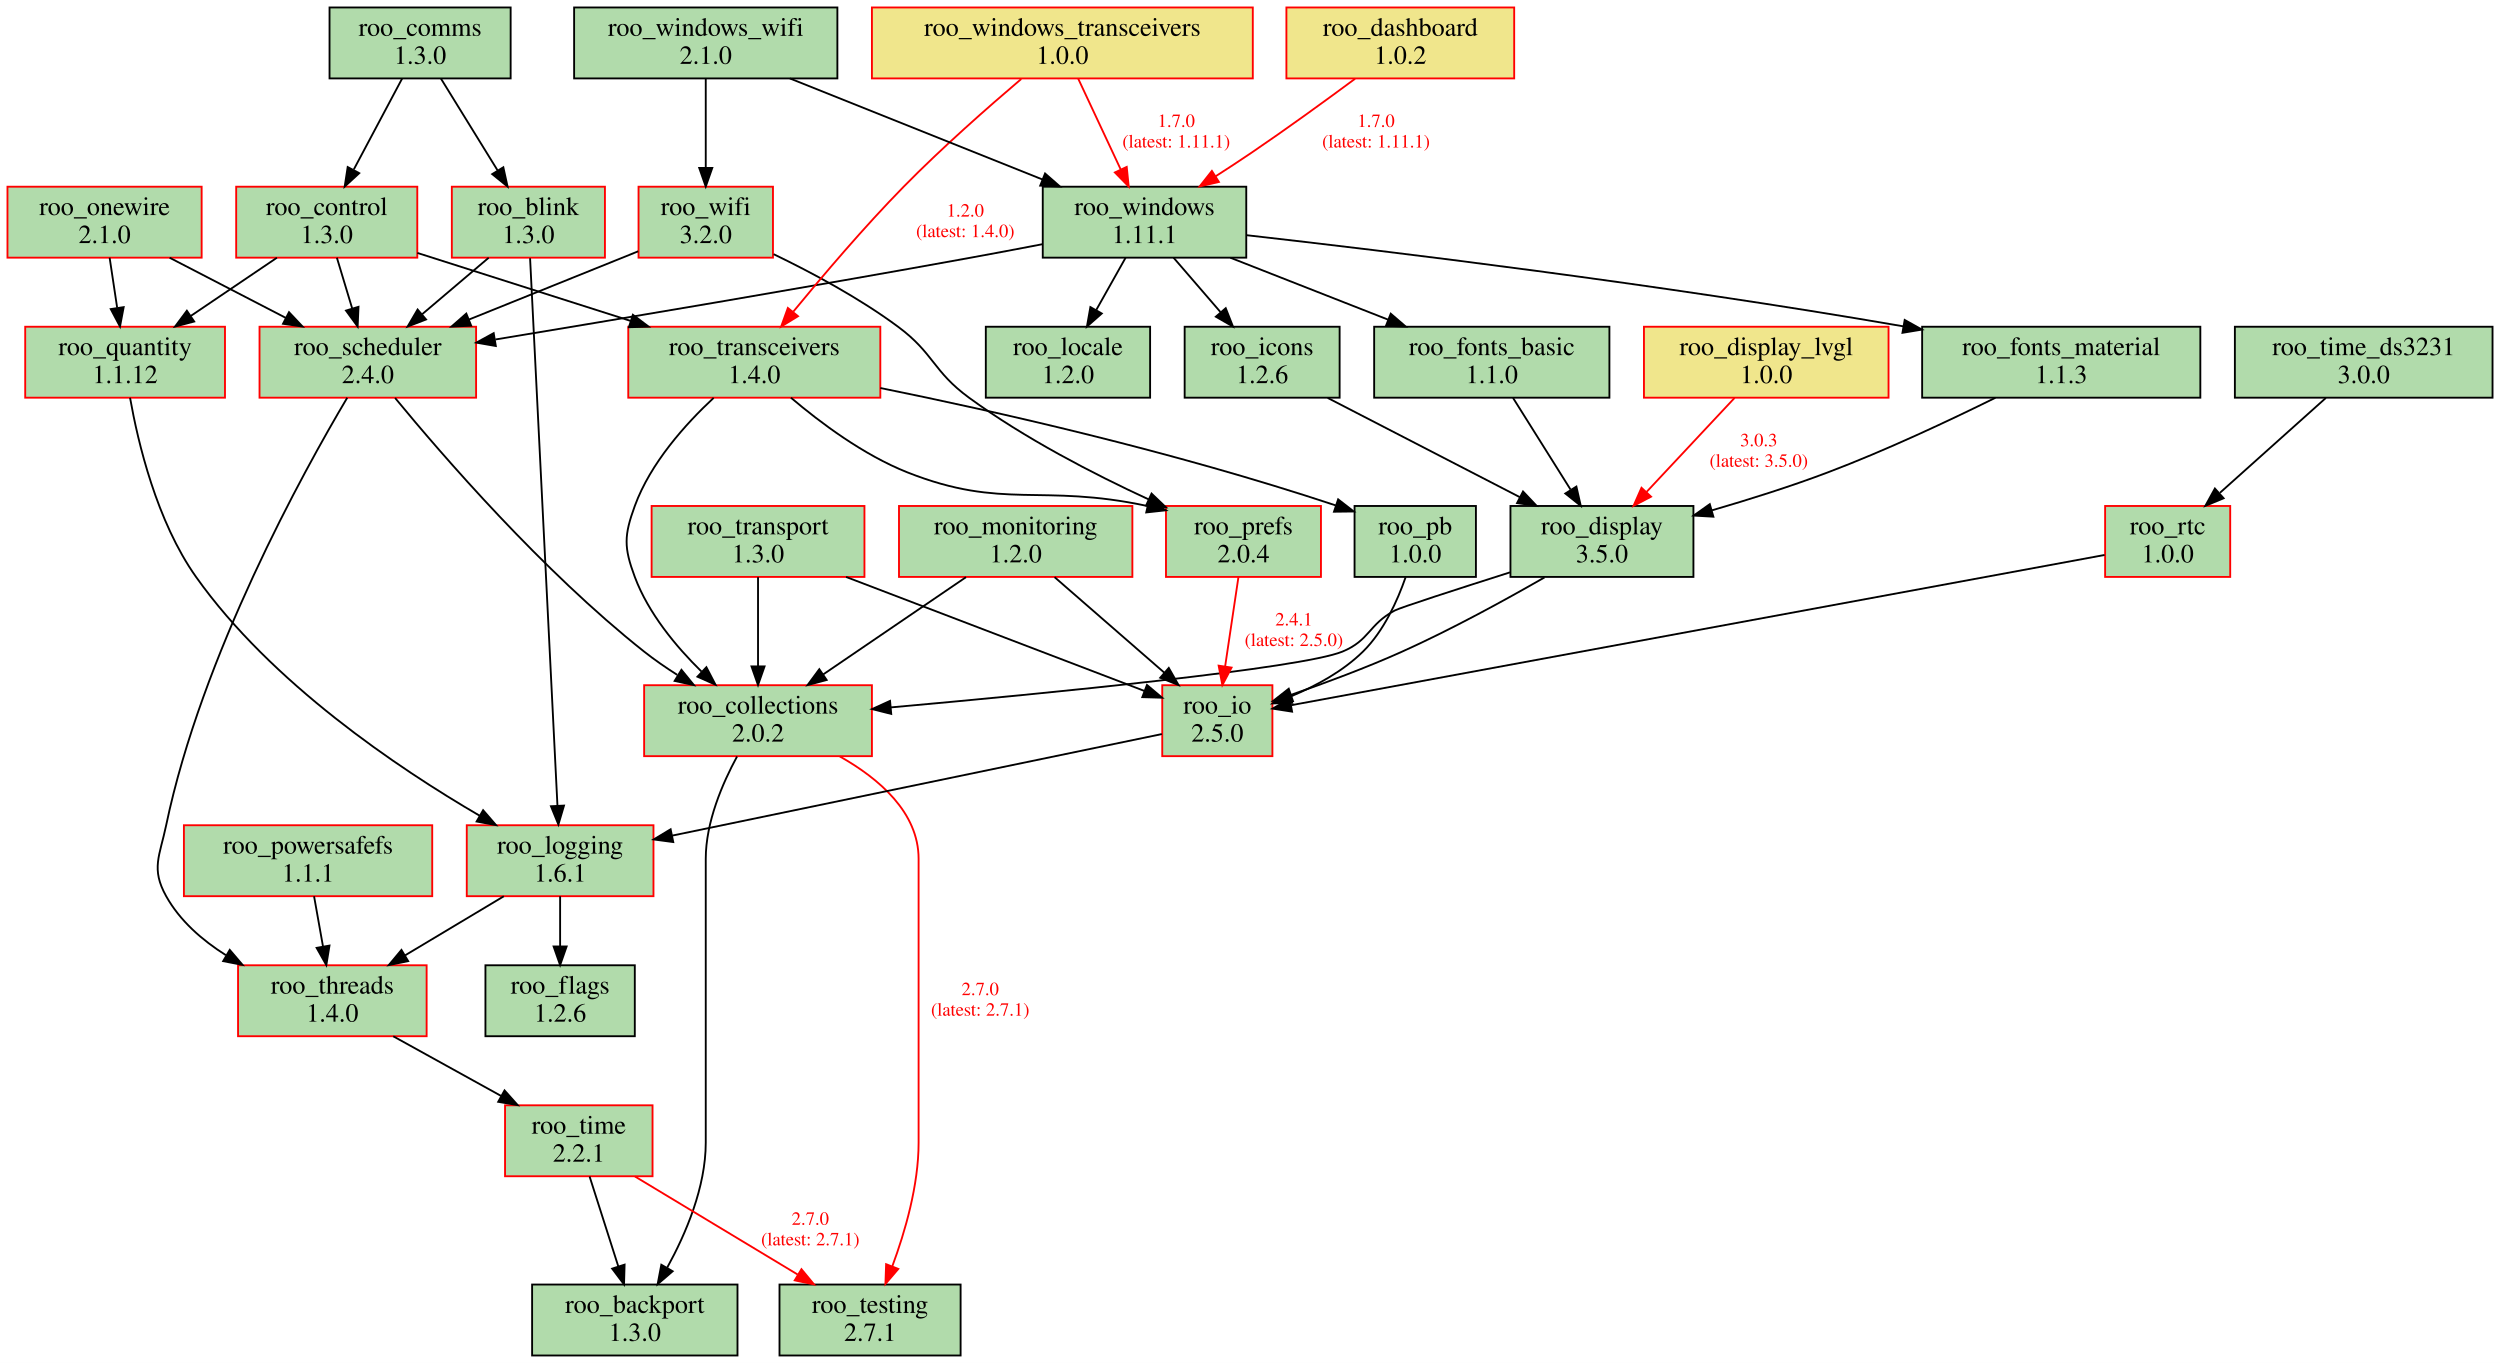
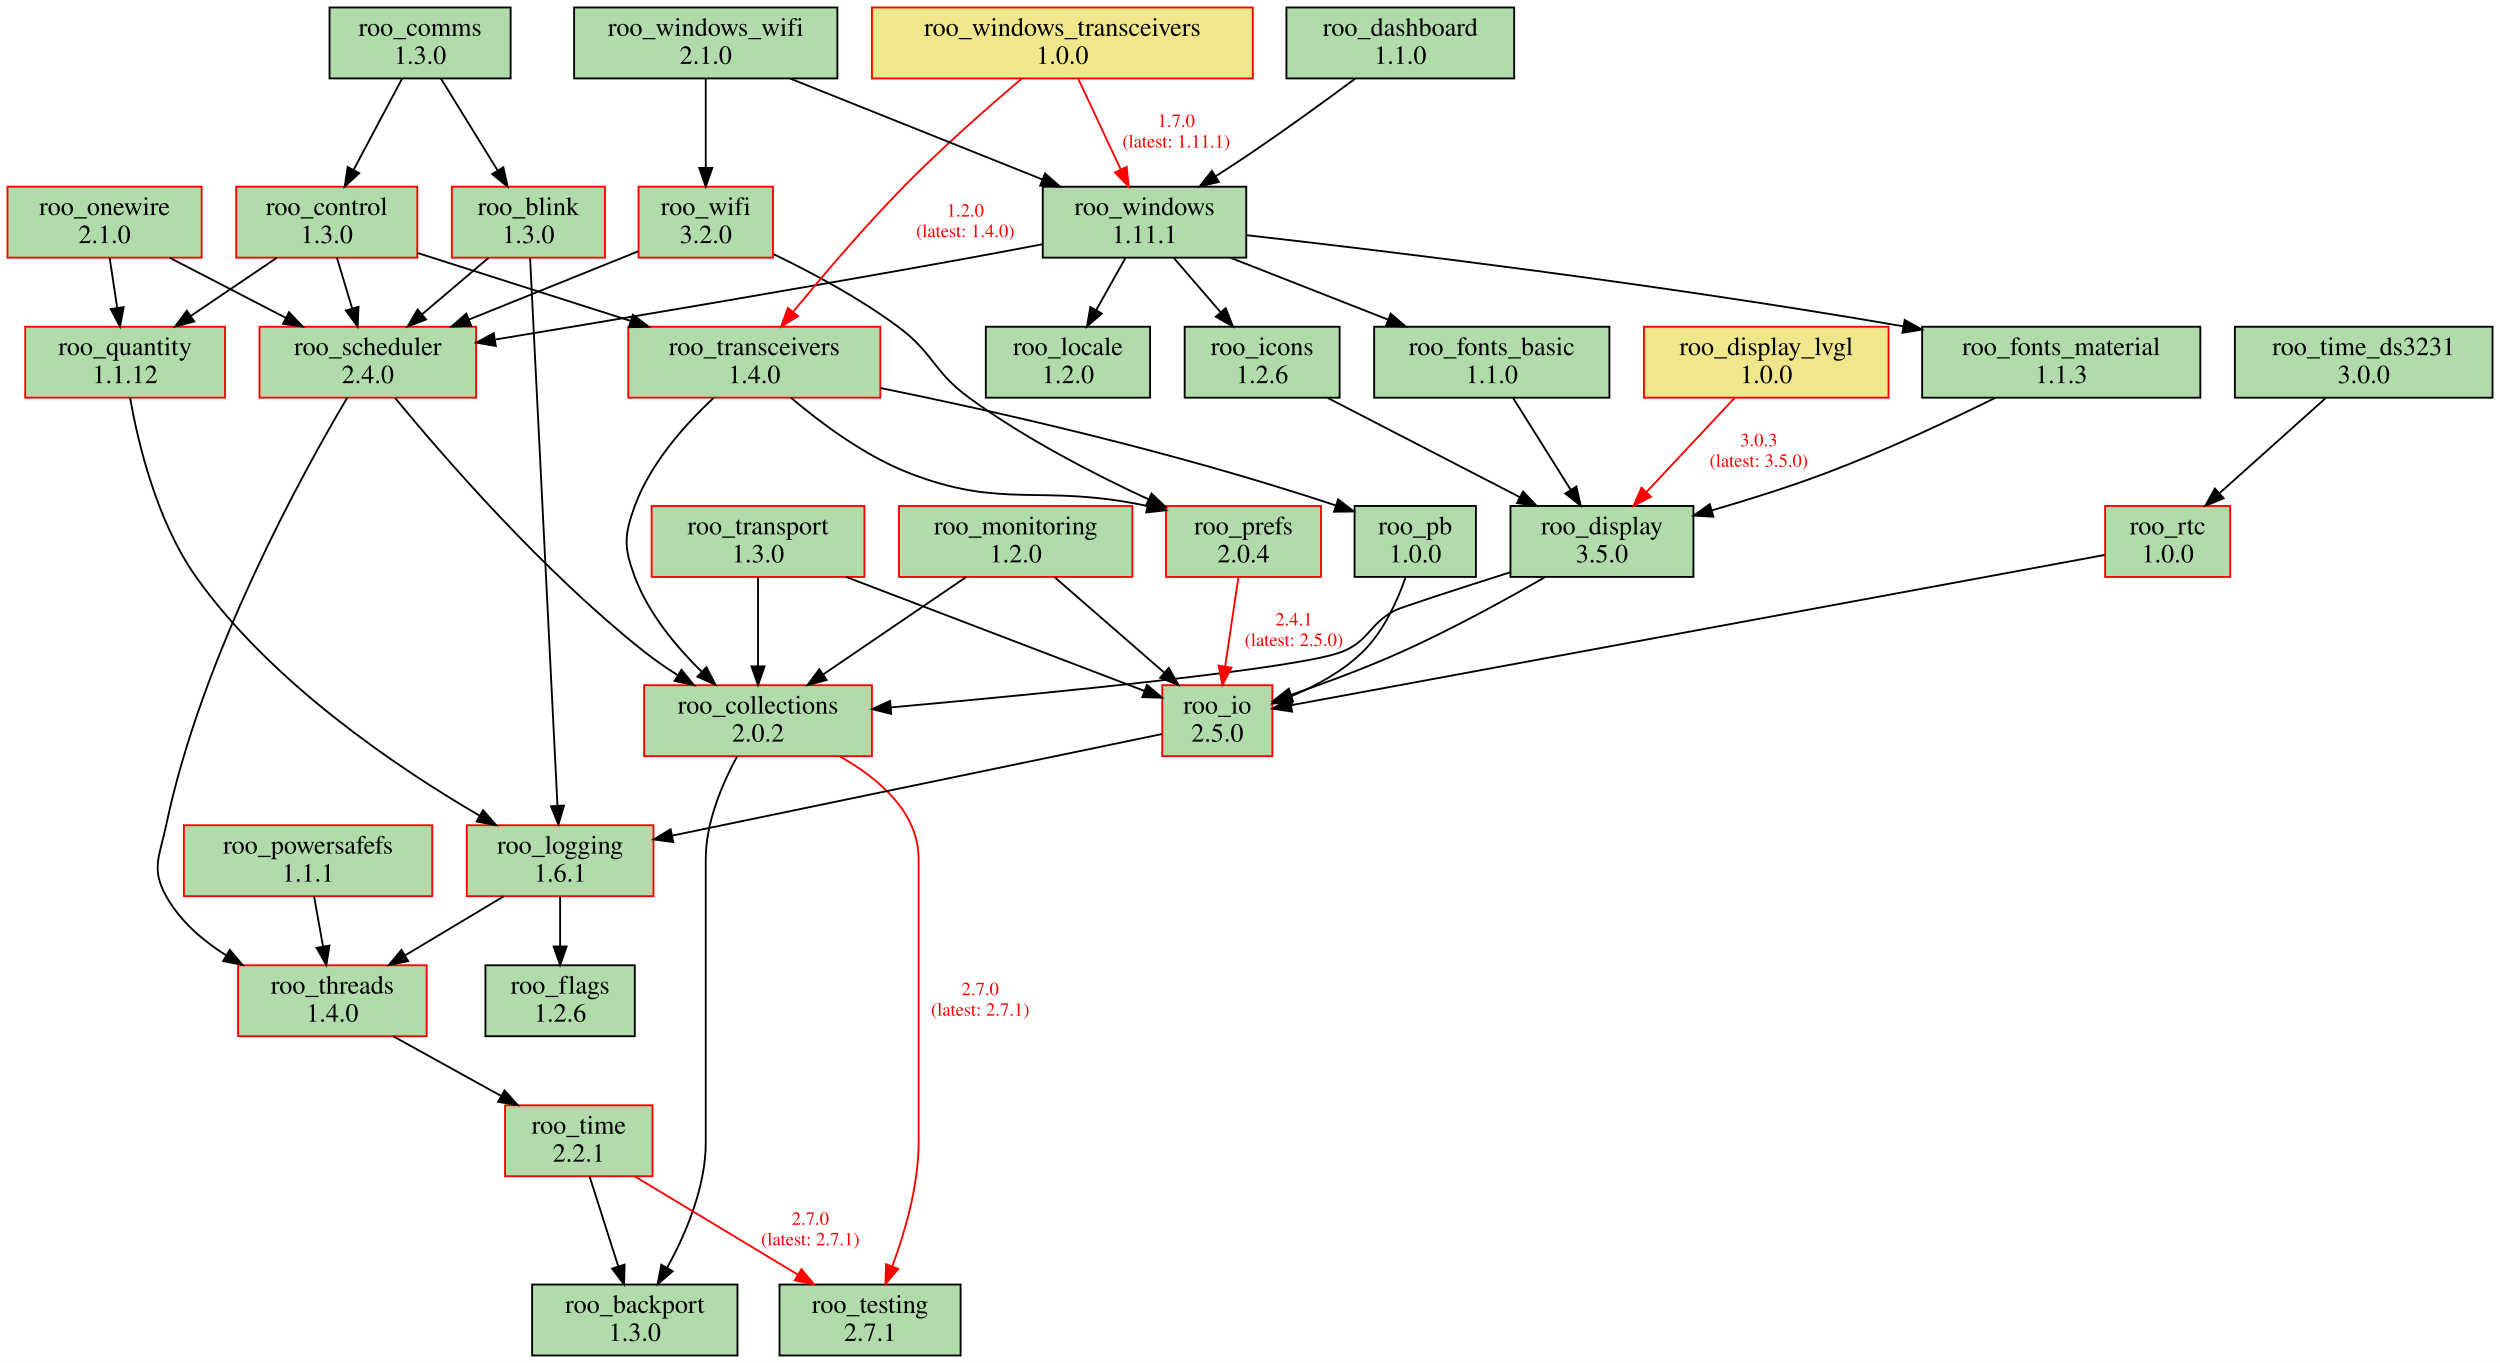
<svg xmlns="http://www.w3.org/2000/svg" width="1339pt" height="730pt" viewBox="0.00 0.00 1339.00 730.00">
  <g id="graph0" class="graph" transform="scale(1 1) rotate(0) translate(4 726)">
    <polygon fill="white" stroke="transparent" points="-4,4 -4,-726 1335,-726 1335,4 -4,4" />
    <g id="node1" class="node">
      <polygon fill="#b1dbab" stroke="black" points="391,-38 281,-38 281,0 391,0 391,-38" />
      <text text-anchor="middle" x="336" y="-22.8" font-family="Times,serif" font-size="14.00">roo_backport</text>
      <text text-anchor="middle" x="336" y="-7.8" font-family="Times,serif" font-size="14.00">1.3.0</text>
    </g>
    <g id="node2" class="node">
      <polygon fill="#b1dbab" stroke="red" points="320,-626 238,-626 238,-588 320,-588 320,-626" />
      <text text-anchor="middle" x="279" y="-610.8" font-family="Times,serif" font-size="14.00">roo_blink</text>
      <text text-anchor="middle" x="279" y="-595.8" font-family="Times,serif" font-size="14.00">1.3.0</text>
    </g>
    <g id="node15" class="node">
      <polygon fill="#b1dbab" stroke="red" points="346,-284 246,-284 246,-246 346,-246 346,-284" />
      <text text-anchor="middle" x="296" y="-268.8" font-family="Times,serif" font-size="14.00">roo_logging</text>
      <text text-anchor="middle" x="296" y="-253.8" font-family="Times,serif" font-size="14.00">1.6.1</text>
    </g>
    <g id="edge1" class="edge">
      <path fill="none" stroke="black" d="M279.91,-587.72C282.71,-531.8 291.16,-362.71 294.56,-294.74" />
      <polygon fill="black" stroke="black" points="298.08,-294.53 295.08,-284.37 291.09,-294.18 298.08,-294.53" />
    </g>
    <g id="node23" class="node">
      <polygon fill="#b1dbab" stroke="red" points="251,-551 135,-551 135,-513 251,-513 251,-551" />
      <text text-anchor="middle" x="193" y="-535.8" font-family="Times,serif" font-size="14.00">roo_scheduler</text>
      <text text-anchor="middle" x="193" y="-520.8" font-family="Times,serif" font-size="14.00">2.4.0</text>
    </g>
    <g id="edge2" class="edge">
      <path fill="none" stroke="black" d="M257.74,-587.96C246.99,-578.83 233.78,-567.62 222.1,-557.7" />
      <polygon fill="black" stroke="black" points="224.2,-554.89 214.31,-551.09 219.67,-560.23 224.2,-554.89" />
    </g>
    <g id="node3" class="node">
      <polygon fill="#b1dbab" stroke="red" points="463,-359 341,-359 341,-321 463,-321 463,-359" />
      <text text-anchor="middle" x="402" y="-343.8" font-family="Times,serif" font-size="14.00">roo_collections</text>
      <text text-anchor="middle" x="402" y="-328.8" font-family="Times,serif" font-size="14.00">2.0.2</text>
    </g>
    <g id="edge4" class="edge">
      <path fill="none" stroke="black" d="M390.77,-320.83C382.98,-306.49 374,-285.68 374,-266 374,-266 374,-266 374,-114 374,-90.17 363.37,-65.25 353.35,-47.06" />
      <polygon fill="black" stroke="black" points="356.27,-45.11 348.23,-38.2 350.21,-48.61 356.27,-45.11" />
    </g>
    <g id="node24" class="node">
      <polygon fill="#b1dbab" stroke="black" points="510.5,-38 413.5,-38 413.5,0 510.5,0 510.5,-38" />
      <text text-anchor="middle" x="462" y="-22.8" font-family="Times,serif" font-size="14.00">roo_testing</text>
      <text text-anchor="middle" x="462" y="-7.8" font-family="Times,serif" font-size="14.00">2.7.1</text>
    </g>
    <g id="edge3" class="edge">
      <path fill="none" stroke="red" d="M445.76,-320.88C467,-308.89 488,-290.77 488,-266 488,-266 488,-266 488,-114 488,-91.14 480.77,-66.25 473.93,-47.83" />
      <polygon fill="red" stroke="red" points="477.12,-46.36 470.23,-38.31 470.6,-48.9 477.12,-46.36" />
      <text text-anchor="middle" x="521" y="-193" font-family="Times,serif" font-size="10.00" fill="red">2.7.0</text>
      <text text-anchor="middle" x="521" y="-182" font-family="Times,serif" font-size="10.00" fill="red">(latest: 2.7.1)</text>
    </g>
    <g id="node4" class="node">
      <polygon fill="#b1dbab" stroke="black" points="269.5,-722 172.5,-722 172.5,-684 269.5,-684 269.5,-722" />
      <text text-anchor="middle" x="221" y="-706.8" font-family="Times,serif" font-size="14.00">roo_comms</text>
      <text text-anchor="middle" x="221" y="-691.8" font-family="Times,serif" font-size="14.00">1.3.0</text>
    </g>
    <g id="edge5" class="edge">
      <path fill="none" stroke="black" d="M232.18,-683.88C240.77,-669.96 252.76,-650.53 262.45,-634.82" />
      <polygon fill="black" stroke="black" points="265.58,-636.42 267.85,-626.07 259.62,-632.74 265.58,-636.42" />
    </g>
    <g id="node5" class="node">
      <polygon fill="#b1dbab" stroke="red" points="219.5,-626 122.5,-626 122.5,-588 219.5,-588 219.5,-626" />
      <text text-anchor="middle" x="171" y="-610.8" font-family="Times,serif" font-size="14.00">roo_control</text>
      <text text-anchor="middle" x="171" y="-595.8" font-family="Times,serif" font-size="14.00">1.3.0</text>
    </g>
    <g id="edge6" class="edge">
      <path fill="none" stroke="black" d="M211.36,-683.88C204.03,-670.09 193.82,-650.9 185.5,-635.26" />
      <polygon fill="black" stroke="black" points="188.4,-633.25 180.61,-626.07 182.22,-636.54 188.4,-633.25" />
    </g>
    <g id="node21" class="node">
      <polygon fill="#b1dbab" stroke="red" points="116.5,-551 9.5,-551 9.5,-513 116.5,-513 116.5,-551" />
      <text text-anchor="middle" x="63" y="-535.8" font-family="Times,serif" font-size="14.00">roo_quantity</text>
      <text text-anchor="middle" x="63" y="-520.8" font-family="Times,serif" font-size="14.00">1.1.12</text>
    </g>
    <g id="edge7" class="edge">
      <path fill="none" stroke="black" d="M144.3,-587.96C130.41,-578.57 113.25,-566.97 98.28,-556.85" />
      <polygon fill="black" stroke="black" points="100.01,-553.79 89.76,-551.09 96.09,-559.59 100.01,-553.79" />
    </g>
    <g id="edge8" class="edge">
      <path fill="none" stroke="black" d="M176.44,-587.96C178.9,-579.8 181.86,-569.97 184.6,-560.89" />
      <polygon fill="black" stroke="black" points="188.01,-561.67 187.55,-551.09 181.31,-559.66 188.01,-561.67" />
    </g>
    <g id="node28" class="node">
      <polygon fill="#b1dbab" stroke="red" points="467.5,-551 332.5,-551 332.5,-513 467.5,-513 467.5,-551" />
      <text text-anchor="middle" x="400" y="-535.8" font-family="Times,serif" font-size="14.00">roo_transceivers</text>
      <text text-anchor="middle" x="400" y="-520.8" font-family="Times,serif" font-size="14.00">1.4.0</text>
    </g>
    <g id="edge9" class="edge">
      <path fill="none" stroke="black" d="M219.57,-590.52C252.83,-579.91 297.35,-565.72 333.85,-554.09" />
      <polygon fill="black" stroke="black" points="334.97,-557.41 343.43,-551.03 332.84,-550.74 334.97,-557.41" />
    </g>
    <g id="node6" class="node">
-       <polygon fill="khaki" stroke="red" points="807,-722 685,-722 685,-684 807,-684 807,-722" />
+       <polygon fill="#b1dbab" stroke="black" points="807,-722 685,-722 685,-684 807,-684 807,-722" />
      <text text-anchor="middle" x="746" y="-706.8" font-family="Times,serif" font-size="14.00">roo_dashboard</text>
-       <text text-anchor="middle" x="746" y="-691.8" font-family="Times,serif" font-size="14.00">1.0.2</text>
+       <text text-anchor="middle" x="746" y="-691.8" font-family="Times,serif" font-size="14.00">1.1.0</text>
    </g>
    <g id="node31" class="node">
      <polygon fill="#b1dbab" stroke="black" points="663.5,-626 554.5,-626 554.5,-588 663.5,-588 663.5,-626" />
      <text text-anchor="middle" x="609" y="-610.8" font-family="Times,serif" font-size="14.00">roo_windows</text>
      <text text-anchor="middle" x="609" y="-595.8" font-family="Times,serif" font-size="14.00">1.11.1</text>
    </g>
    <g id="edge10" class="edge">
-       <path fill="none" stroke="red" d="M721.78,-683.82C706.06,-672.18 685.03,-656.89 666,-644 659.94,-639.89 653.43,-635.64 647.07,-631.57" />
-       <polygon fill="red" stroke="red" points="648.84,-628.55 638.52,-626.14 645.09,-634.46 648.84,-628.55" />
-       <text text-anchor="middle" x="733" y="-658" font-family="Times,serif" font-size="10.00" fill="red">1.7.0</text>
-       <text text-anchor="middle" x="733" y="-647" font-family="Times,serif" font-size="10.00" fill="red">(latest: 1.11.1)</text>
+       <path fill="none" stroke="black" d="M721.78,-683.82C706.06,-672.18 685.03,-656.89 666,-644 659.94,-639.89 653.43,-635.64 647.07,-631.57" />
+       <polygon fill="black" stroke="black" points="648.84,-628.55 638.52,-626.14 645.09,-634.46 648.84,-628.55" />
    </g>
    <g id="node7" class="node">
      <polygon fill="#b1dbab" stroke="black" points="903,-455 805,-455 805,-417 903,-417 903,-455" />
      <text text-anchor="middle" x="854" y="-439.8" font-family="Times,serif" font-size="14.00">roo_display</text>
      <text text-anchor="middle" x="854" y="-424.8" font-family="Times,serif" font-size="14.00">3.5.0</text>
    </g>
    <g id="edge11" class="edge">
      <path fill="none" stroke="black" d="M804.75,-419.45C776.49,-410.46 746.01,-400.6 743,-399 729.03,-391.55 729.64,-383.02 715,-377 693.19,-368.03 558.67,-354.8 473.23,-347.13" />
      <polygon fill="black" stroke="black" points="473.34,-343.62 463.06,-346.22 472.71,-350.6 473.34,-343.62" />
    </g>
    <g id="node13" class="node">
      <polygon fill="#b1dbab" stroke="red" points="677.5,-359 618.5,-359 618.5,-321 677.5,-321 677.5,-359" />
      <text text-anchor="middle" x="648" y="-343.8" font-family="Times,serif" font-size="14.00">roo_io</text>
      <text text-anchor="middle" x="648" y="-328.8" font-family="Times,serif" font-size="14.00">2.5.0</text>
    </g>
    <g id="edge12" class="edge">
      <path fill="none" stroke="black" d="M823.25,-416.75C802.19,-404.65 773.4,-388.88 747,-377 727.77,-368.35 705.79,-360.19 687.42,-353.83" />
      <polygon fill="black" stroke="black" points="688.51,-350.5 677.91,-350.59 686.25,-357.13 688.51,-350.5" />
    </g>
    <g id="node8" class="node">
      <polygon fill="khaki" stroke="red" points="1007.5,-551 876.5,-551 876.5,-513 1007.5,-513 1007.5,-551" />
      <text text-anchor="middle" x="942" y="-535.8" font-family="Times,serif" font-size="14.00">roo_display_lvgl</text>
      <text text-anchor="middle" x="942" y="-520.8" font-family="Times,serif" font-size="14.00">1.0.0</text>
    </g>
    <g id="edge13" class="edge">
      <path fill="none" stroke="red" d="M925.03,-512.88C911.64,-498.57 892.8,-478.44 877.88,-462.51" />
      <polygon fill="red" stroke="red" points="880.3,-459.98 870.92,-455.07 875.19,-464.76 880.3,-459.98" />
      <text text-anchor="middle" x="938" y="-487" font-family="Times,serif" font-size="10.00" fill="red">3.0.3</text>
      <text text-anchor="middle" x="938" y="-476" font-family="Times,serif" font-size="10.00" fill="red">(latest: 3.5.0)</text>
    </g>
    <g id="node9" class="node">
      <polygon fill="#b1dbab" stroke="black" points="336,-209 256,-209 256,-171 336,-171 336,-209" />
      <text text-anchor="middle" x="296" y="-193.8" font-family="Times,serif" font-size="14.00">roo_flags</text>
      <text text-anchor="middle" x="296" y="-178.8" font-family="Times,serif" font-size="14.00">1.2.6</text>
    </g>
    <g id="node10" class="node">
      <polygon fill="#b1dbab" stroke="black" points="858,-551 732,-551 732,-513 858,-513 858,-551" />
      <text text-anchor="middle" x="795" y="-535.8" font-family="Times,serif" font-size="14.00">roo_fonts_basic</text>
      <text text-anchor="middle" x="795" y="-520.8" font-family="Times,serif" font-size="14.00">1.1.0</text>
    </g>
    <g id="edge14" class="edge">
      <path fill="none" stroke="black" d="M806.38,-512.88C815.11,-498.96 827.3,-479.53 837.17,-463.82" />
      <polygon fill="black" stroke="black" points="840.31,-465.4 842.66,-455.07 834.38,-461.68 840.31,-465.4" />
    </g>
    <g id="node11" class="node">
      <polygon fill="#b1dbab" stroke="black" points="1174.5,-551 1025.5,-551 1025.5,-513 1174.5,-513 1174.5,-551" />
      <text text-anchor="middle" x="1100" y="-535.8" font-family="Times,serif" font-size="14.00">roo_fonts_material</text>
      <text text-anchor="middle" x="1100" y="-520.8" font-family="Times,serif" font-size="14.00">1.1.3</text>
    </g>
    <g id="edge15" class="edge">
      <path fill="none" stroke="black" d="M1064.76,-512.97C1040.03,-500.74 1005.99,-484.73 975,-473 955.1,-465.47 932.89,-458.47 912.98,-452.69" />
      <polygon fill="black" stroke="black" points="913.69,-449.25 903.11,-449.86 911.76,-455.98 913.69,-449.25" />
    </g>
    <g id="node12" class="node">
      <polygon fill="#b1dbab" stroke="black" points="713.5,-551 630.5,-551 630.5,-513 713.5,-513 713.5,-551" />
      <text text-anchor="middle" x="672" y="-535.8" font-family="Times,serif" font-size="14.00">roo_icons</text>
      <text text-anchor="middle" x="672" y="-520.8" font-family="Times,serif" font-size="14.00">1.2.6</text>
    </g>
    <g id="edge16" class="edge">
      <path fill="none" stroke="black" d="M707.09,-512.88C736.42,-497.73 778.41,-476.04 809.99,-459.73" />
      <polygon fill="black" stroke="black" points="811.74,-462.77 819.02,-455.07 808.53,-456.55 811.74,-462.77" />
    </g>
    <g id="edge17" class="edge">
      <path fill="none" stroke="black" d="M618.29,-332.84C560.55,-320.86 432.19,-294.24 356.03,-278.45" />
      <polygon fill="black" stroke="black" points="356.6,-274.99 346.1,-276.39 355.18,-281.85 356.6,-274.99" />
    </g>
    <g id="node14" class="node">
      <polygon fill="#b1dbab" stroke="black" points="612,-551 524,-551 524,-513 612,-513 612,-551" />
      <text text-anchor="middle" x="568" y="-535.8" font-family="Times,serif" font-size="14.00">roo_locale</text>
      <text text-anchor="middle" x="568" y="-520.8" font-family="Times,serif" font-size="14.00">1.2.0</text>
    </g>
    <g id="edge18" class="edge">
      <path fill="none" stroke="black" d="M296,-245.96C296,-237.88 296,-228.18 296,-219.18" />
      <polygon fill="black" stroke="black" points="299.5,-219.09 296,-209.09 292.5,-219.09 299.5,-219.09" />
    </g>
    <g id="node25" class="node">
      <polygon fill="#b1dbab" stroke="red" points="224.5,-209 123.5,-209 123.5,-171 224.5,-171 224.5,-209" />
      <text text-anchor="middle" x="174" y="-193.8" font-family="Times,serif" font-size="14.00">roo_threads</text>
      <text text-anchor="middle" x="174" y="-178.8" font-family="Times,serif" font-size="14.00">1.4.0</text>
    </g>
    <g id="edge19" class="edge">
      <path fill="none" stroke="black" d="M265.84,-245.96C249.86,-236.39 230.04,-224.53 212.91,-214.28" />
      <polygon fill="black" stroke="black" points="214.61,-211.22 204.23,-209.09 211.02,-217.23 214.61,-211.22" />
    </g>
    <g id="node16" class="node">
      <polygon fill="#b1dbab" stroke="red" points="602.5,-455 477.5,-455 477.5,-417 602.5,-417 602.5,-455" />
      <text text-anchor="middle" x="540" y="-439.8" font-family="Times,serif" font-size="14.00">roo_monitoring</text>
      <text text-anchor="middle" x="540" y="-424.8" font-family="Times,serif" font-size="14.00">1.2.0</text>
    </g>
    <g id="edge20" class="edge">
      <path fill="none" stroke="black" d="M513.39,-416.88C491.63,-402.05 460.68,-380.97 436.92,-364.79" />
      <polygon fill="black" stroke="black" points="438.76,-361.81 428.53,-359.07 434.82,-367.59 438.76,-361.81" />
    </g>
    <g id="edge21" class="edge">
      <path fill="none" stroke="black" d="M560.82,-416.88C577.56,-402.31 601.23,-381.71 619.69,-365.64" />
      <polygon fill="black" stroke="black" points="622,-368.27 627.24,-359.07 617.4,-362.99 622,-368.27" />
    </g>
    <g id="node17" class="node">
      <polygon fill="#b1dbab" stroke="red" points="104,-626 0,-626 0,-588 104,-588 104,-626" />
      <text text-anchor="middle" x="52" y="-610.8" font-family="Times,serif" font-size="14.00">roo_onewire</text>
      <text text-anchor="middle" x="52" y="-595.8" font-family="Times,serif" font-size="14.00">2.1.0</text>
    </g>
    <g id="edge23" class="edge">
      <path fill="none" stroke="black" d="M54.72,-587.96C55.94,-579.88 57.4,-570.18 58.75,-561.18" />
      <polygon fill="black" stroke="black" points="62.24,-561.5 60.27,-551.09 55.32,-560.46 62.24,-561.5" />
    </g>
    <g id="edge22" class="edge">
      <path fill="none" stroke="black" d="M86.85,-587.96C105.67,-578.22 129.07,-566.1 149.11,-555.72" />
      <polygon fill="black" stroke="black" points="150.79,-558.8 158.06,-551.09 147.57,-552.58 150.79,-558.8" />
    </g>
    <g id="node18" class="node">
      <polygon fill="#b1dbab" stroke="black" points="786.5,-455 721.5,-455 721.5,-417 786.5,-417 786.5,-455" />
      <text text-anchor="middle" x="754" y="-439.8" font-family="Times,serif" font-size="14.00">roo_pb</text>
      <text text-anchor="middle" x="754" y="-424.8" font-family="Times,serif" font-size="14.00">1.0.0</text>
    </g>
    <g id="edge24" class="edge">
      <path fill="none" stroke="black" d="M748.84,-416.82C744.49,-404.29 737.16,-387.97 726,-377 715.21,-366.4 700.74,-358.55 687.18,-352.93" />
      <polygon fill="black" stroke="black" points="688.14,-349.55 677.55,-349.23 685.63,-356.08 688.14,-349.55" />
    </g>
    <g id="node19" class="node">
      <polygon fill="#b1dbab" stroke="red" points="227.5,-284 94.5,-284 94.5,-246 227.5,-246 227.5,-284" />
      <text text-anchor="middle" x="161" y="-268.8" font-family="Times,serif" font-size="14.00">roo_powersafefs</text>
      <text text-anchor="middle" x="161" y="-253.8" font-family="Times,serif" font-size="14.00">1.1.1</text>
    </g>
    <g id="edge25" class="edge">
      <path fill="none" stroke="black" d="M164.21,-245.96C165.65,-237.88 167.38,-228.18 168.98,-219.18" />
      <polygon fill="black" stroke="black" points="172.47,-219.55 170.78,-209.09 165.58,-218.32 172.47,-219.55" />
    </g>
    <g id="node20" class="node">
      <polygon fill="#b1dbab" stroke="red" points="703.5,-455 620.5,-455 620.5,-417 703.5,-417 703.5,-455" />
      <text text-anchor="middle" x="662" y="-439.8" font-family="Times,serif" font-size="14.00">roo_prefs</text>
      <text text-anchor="middle" x="662" y="-424.8" font-family="Times,serif" font-size="14.00">2.0.4</text>
    </g>
    <g id="edge26" class="edge">
      <path fill="none" stroke="red" d="M659.3,-416.88C657.29,-403.35 654.5,-384.62 652.19,-369.15" />
      <polygon fill="red" stroke="red" points="655.63,-368.44 650.69,-359.07 648.7,-369.48 655.63,-368.44" />
      <text text-anchor="middle" x="689" y="-391" font-family="Times,serif" font-size="10.00" fill="red">2.4.1</text>
      <text text-anchor="middle" x="689" y="-380" font-family="Times,serif" font-size="10.00" fill="red">(latest: 2.5.0)</text>
    </g>
    <g id="edge27" class="edge">
      <path fill="none" stroke="black" d="M65.66,-512.93C69.88,-489.12 79.88,-446.78 101,-417 141.2,-360.31 208.82,-314.8 252.92,-289.09" />
      <polygon fill="black" stroke="black" points="254.76,-292.07 261.69,-284.06 251.27,-286 254.76,-292.07" />
    </g>
    <g id="node22" class="node">
      <polygon fill="#b1dbab" stroke="red" points="1190.5,-455 1123.5,-455 1123.5,-417 1190.5,-417 1190.5,-455" />
      <text text-anchor="middle" x="1157" y="-439.8" font-family="Times,serif" font-size="14.00">roo_rtc</text>
      <text text-anchor="middle" x="1157" y="-424.8" font-family="Times,serif" font-size="14.00">1.0.0</text>
    </g>
    <g id="edge28" class="edge">
      <path fill="none" stroke="black" d="M1123.21,-428.76C1032.59,-412.02 784.49,-366.21 687.55,-348.3" />
      <polygon fill="black" stroke="black" points="688.04,-344.84 677.57,-346.46 686.77,-351.72 688.04,-344.84" />
    </g>
    <g id="edge29" class="edge">
      <path fill="none" stroke="black" d="M207.61,-512.84C232.71,-482.36 286.61,-420.02 341,-377 346.51,-372.64 352.59,-368.44 358.73,-364.54" />
      <polygon fill="black" stroke="black" points="360.98,-367.26 367.68,-359.05 357.33,-361.29 360.98,-367.26" />
    </g>
    <g id="edge30" class="edge">
      <path fill="none" stroke="black" d="M181.98,-512.98C158.47,-473.35 104.01,-374.94 85,-284 81.54,-267.47 76.78,-260.75 85,-246 92.33,-232.85 104.24,-222.45 117,-214.4" />
      <polygon fill="black" stroke="black" points="119.05,-217.26 125.92,-209.2 115.52,-211.21 119.05,-217.26" />
    </g>
    <g id="node26" class="node">
      <polygon fill="#b1dbab" stroke="red" points="345.5,-134 266.5,-134 266.5,-96 345.5,-96 345.5,-134" />
      <text text-anchor="middle" x="306" y="-118.8" font-family="Times,serif" font-size="14.00">roo_time</text>
      <text text-anchor="middle" x="306" y="-103.8" font-family="Times,serif" font-size="14.00">2.2.1</text>
    </g>
    <g id="edge31" class="edge">
      <path fill="none" stroke="black" d="M206.63,-170.96C224.08,-161.3 245.76,-149.32 264.41,-139" />
      <polygon fill="black" stroke="black" points="266.23,-141.99 273.29,-134.09 262.84,-135.87 266.23,-141.99" />
    </g>
    <g id="edge33" class="edge">
      <path fill="none" stroke="black" d="M311.78,-95.88C316.14,-82.22 322.19,-63.26 327.16,-47.71" />
      <polygon fill="black" stroke="black" points="330.53,-48.66 330.23,-38.07 323.86,-46.53 330.53,-48.66" />
    </g>
    <g id="edge32" class="edge">
      <path fill="none" stroke="red" d="M336.08,-95.88C360.9,-80.92 396.28,-59.6 423.23,-43.36" />
      <polygon fill="red" stroke="red" points="425.26,-46.23 432.01,-38.07 421.64,-40.23 425.26,-46.23" />
      <text text-anchor="middle" x="430" y="-70" font-family="Times,serif" font-size="10.00" fill="red">2.7.0</text>
      <text text-anchor="middle" x="430" y="-59" font-family="Times,serif" font-size="10.00" fill="red">(latest: 2.7.1)</text>
    </g>
    <g id="node27" class="node">
      <polygon fill="#b1dbab" stroke="black" points="1331,-551 1193,-551 1193,-513 1331,-513 1331,-551" />
      <text text-anchor="middle" x="1262" y="-535.8" font-family="Times,serif" font-size="14.00">roo_time_ds3231</text>
      <text text-anchor="middle" x="1262" y="-520.8" font-family="Times,serif" font-size="14.00">3.0.0</text>
    </g>
    <g id="edge34" class="edge">
      <path fill="none" stroke="black" d="M1241.75,-512.88C1225.63,-498.44 1202.88,-478.07 1185.01,-462.07" />
      <polygon fill="black" stroke="black" points="1186.97,-459.13 1177.18,-455.07 1182.3,-464.35 1186.97,-459.13" />
    </g>
    <g id="edge36" class="edge">
      <path fill="none" stroke="black" d="M378.23,-512.9C363.17,-498.88 344.4,-478.01 336,-455 330.21,-439.13 330.09,-432.82 336,-417 343.28,-397.52 358.04,-379.74 371.77,-366.27" />
      <polygon fill="black" stroke="black" points="374.34,-368.66 379.23,-359.26 369.55,-363.56 374.34,-368.66" />
    </g>
    <g id="edge35" class="edge">
      <path fill="none" stroke="black" d="M467.52,-518.18C529.33,-505.64 623.21,-484.57 711.46,-455.28" />
      <polygon fill="black" stroke="black" points="712.71,-458.55 721.08,-452.05 710.48,-451.92 712.71,-458.55" />
    </g>
    <g id="edge37" class="edge">
      <path fill="none" stroke="black" d="M419.62,-512.99C435.3,-499.67 458.49,-482.3 482,-473 533.38,-452.68 553.25,-467.23 610.53,-454.99" />
      <polygon fill="black" stroke="black" points="611.51,-458.36 620.46,-452.69 609.93,-451.54 611.51,-458.36" />
    </g>
    <g id="node29" class="node">
      <polygon fill="#b1dbab" stroke="red" points="459,-455 345,-455 345,-417 459,-417 459,-455" />
      <text text-anchor="middle" x="402" y="-439.8" font-family="Times,serif" font-size="14.00">roo_transport</text>
      <text text-anchor="middle" x="402" y="-424.8" font-family="Times,serif" font-size="14.00">1.3.0</text>
    </g>
    <g id="edge38" class="edge">
      <path fill="none" stroke="black" d="M402,-416.88C402,-403.35 402,-384.62 402,-369.15" />
      <polygon fill="black" stroke="black" points="405.5,-369.07 402,-359.07 398.5,-369.07 405.5,-369.07" />
    </g>
    <g id="edge39" class="edge">
      <path fill="none" stroke="black" d="M449.14,-416.99C495.57,-399.24 565.67,-372.46 609.05,-355.89" />
      <polygon fill="black" stroke="black" points="610.31,-359.15 618.41,-352.31 607.82,-352.61 610.31,-359.15" />
    </g>
    <g id="node30" class="node">
      <polygon fill="#b1dbab" stroke="red" points="410,-626 338,-626 338,-588 410,-588 410,-626" />
      <text text-anchor="middle" x="374" y="-610.8" font-family="Times,serif" font-size="14.00">roo_wifi</text>
      <text text-anchor="middle" x="374" y="-595.8" font-family="Times,serif" font-size="14.00">3.2.0</text>
    </g>
    <g id="edge40" class="edge">
      <path fill="none" stroke="black" d="M410.35,-589.86C430.81,-579.99 456.32,-566.33 477,-551 496.19,-536.78 495.72,-527.1 515,-513 544.82,-491.2 581.77,-472.12 611.17,-458.54" />
      <polygon fill="black" stroke="black" points="612.77,-461.65 620.43,-454.32 609.87,-455.28 612.77,-461.65" />
    </g>
    <g id="edge41" class="edge">
      <path fill="none" stroke="black" d="M337.81,-591.4C311.83,-580.93 276.39,-566.63 247.07,-554.81" />
      <polygon fill="black" stroke="black" points="248.37,-551.56 237.79,-551.06 245.75,-558.05 248.37,-551.56" />
    </g>
    <g id="edge42" class="edge">
      <path fill="none" stroke="black" d="M654.98,-587.96C680.58,-577.91 712.62,-565.33 739.6,-554.74" />
      <polygon fill="black" stroke="black" points="740.88,-558 748.91,-551.09 738.32,-551.49 740.88,-558" />
    </g>
    <g id="edge43" class="edge">
      <path fill="none" stroke="black" d="M663.66,-600.03C740.22,-591.36 883.93,-573.97 1015.54,-551.19" />
      <polygon fill="black" stroke="black" points="1016.15,-554.64 1025.4,-549.47 1014.95,-547.74 1016.15,-554.64" />
    </g>
    <g id="edge45" class="edge">
      <path fill="none" stroke="black" d="M624.57,-587.96C632.15,-579.18 641.38,-568.48 649.69,-558.85" />
      <polygon fill="black" stroke="black" points="652.5,-560.95 656.39,-551.09 647.2,-556.37 652.5,-560.95" />
    </g>
    <g id="edge44" class="edge">
      <path fill="none" stroke="black" d="M598.87,-587.96C594.13,-579.53 588.4,-569.33 583.17,-560.01" />
      <polygon fill="black" stroke="black" points="586.11,-558.1 578.16,-551.09 580.01,-561.52 586.11,-558.1" />
    </g>
    <g id="edge46" class="edge">
      <path fill="none" stroke="black" d="M554.45,-595.23C541.84,-592.8 528.46,-590.27 516,-588 428.21,-572.03 326.74,-554.98 261.31,-544.17" />
      <polygon fill="black" stroke="black" points="261.56,-540.67 251.13,-542.49 260.42,-547.57 261.56,-540.67" />
    </g>
    <g id="node32" class="node">
      <polygon fill="khaki" stroke="red" points="667,-722 463,-722 463,-684 667,-684 667,-722" />
      <text text-anchor="middle" x="565" y="-706.8" font-family="Times,serif" font-size="14.00">roo_windows_transceivers</text>
      <text text-anchor="middle" x="565" y="-691.8" font-family="Times,serif" font-size="14.00">1.0.0</text>
    </g>
    <g id="edge47" class="edge">
      <path fill="none" stroke="red" d="M542.98,-683.7C525.38,-668.75 500.38,-646.77 480,-626 458.82,-604.41 436.53,-578.16 420.87,-559.06" />
      <polygon fill="red" stroke="red" points="423.41,-556.64 414.38,-551.09 417.98,-561.06 423.41,-556.64" />
      <text text-anchor="middle" x="513" y="-610" font-family="Times,serif" font-size="10.00" fill="red">1.2.0</text>
      <text text-anchor="middle" x="513" y="-599" font-family="Times,serif" font-size="10.00" fill="red">(latest: 1.4.0)</text>
    </g>
    <g id="edge48" class="edge">
      <path fill="none" stroke="red" d="M573.48,-683.88C579.94,-670.09 588.92,-650.9 596.24,-635.26" />
      <polygon fill="red" stroke="red" points="599.47,-636.61 600.54,-626.07 593.13,-633.64 599.47,-636.61" />
      <text text-anchor="middle" x="626" y="-658" font-family="Times,serif" font-size="10.00" fill="red">1.7.0</text>
      <text text-anchor="middle" x="626" y="-647" font-family="Times,serif" font-size="10.00" fill="red">(latest: 1.11.1)</text>
    </g>
    <g id="node33" class="node">
      <polygon fill="#b1dbab" stroke="black" points="444.5,-722 303.5,-722 303.5,-684 444.5,-684 444.5,-722" />
      <text text-anchor="middle" x="374" y="-706.8" font-family="Times,serif" font-size="14.00">roo_windows_wifi</text>
      <text text-anchor="middle" x="374" y="-691.8" font-family="Times,serif" font-size="14.00">2.1.0</text>
    </g>
    <g id="edge49" class="edge">
      <path fill="none" stroke="black" d="M374,-683.88C374,-670.35 374,-651.62 374,-636.15" />
      <polygon fill="black" stroke="black" points="377.5,-636.07 374,-626.07 370.5,-636.07 377.5,-636.07" />
    </g>
    <g id="edge50" class="edge">
      <path fill="none" stroke="black" d="M419.03,-683.99C457.61,-668.56 513.28,-646.29 554.39,-629.84" />
      <polygon fill="black" stroke="black" points="555.74,-633.08 563.72,-626.11 553.14,-626.58 555.74,-633.08" />
    </g>
  </g>
</svg>
